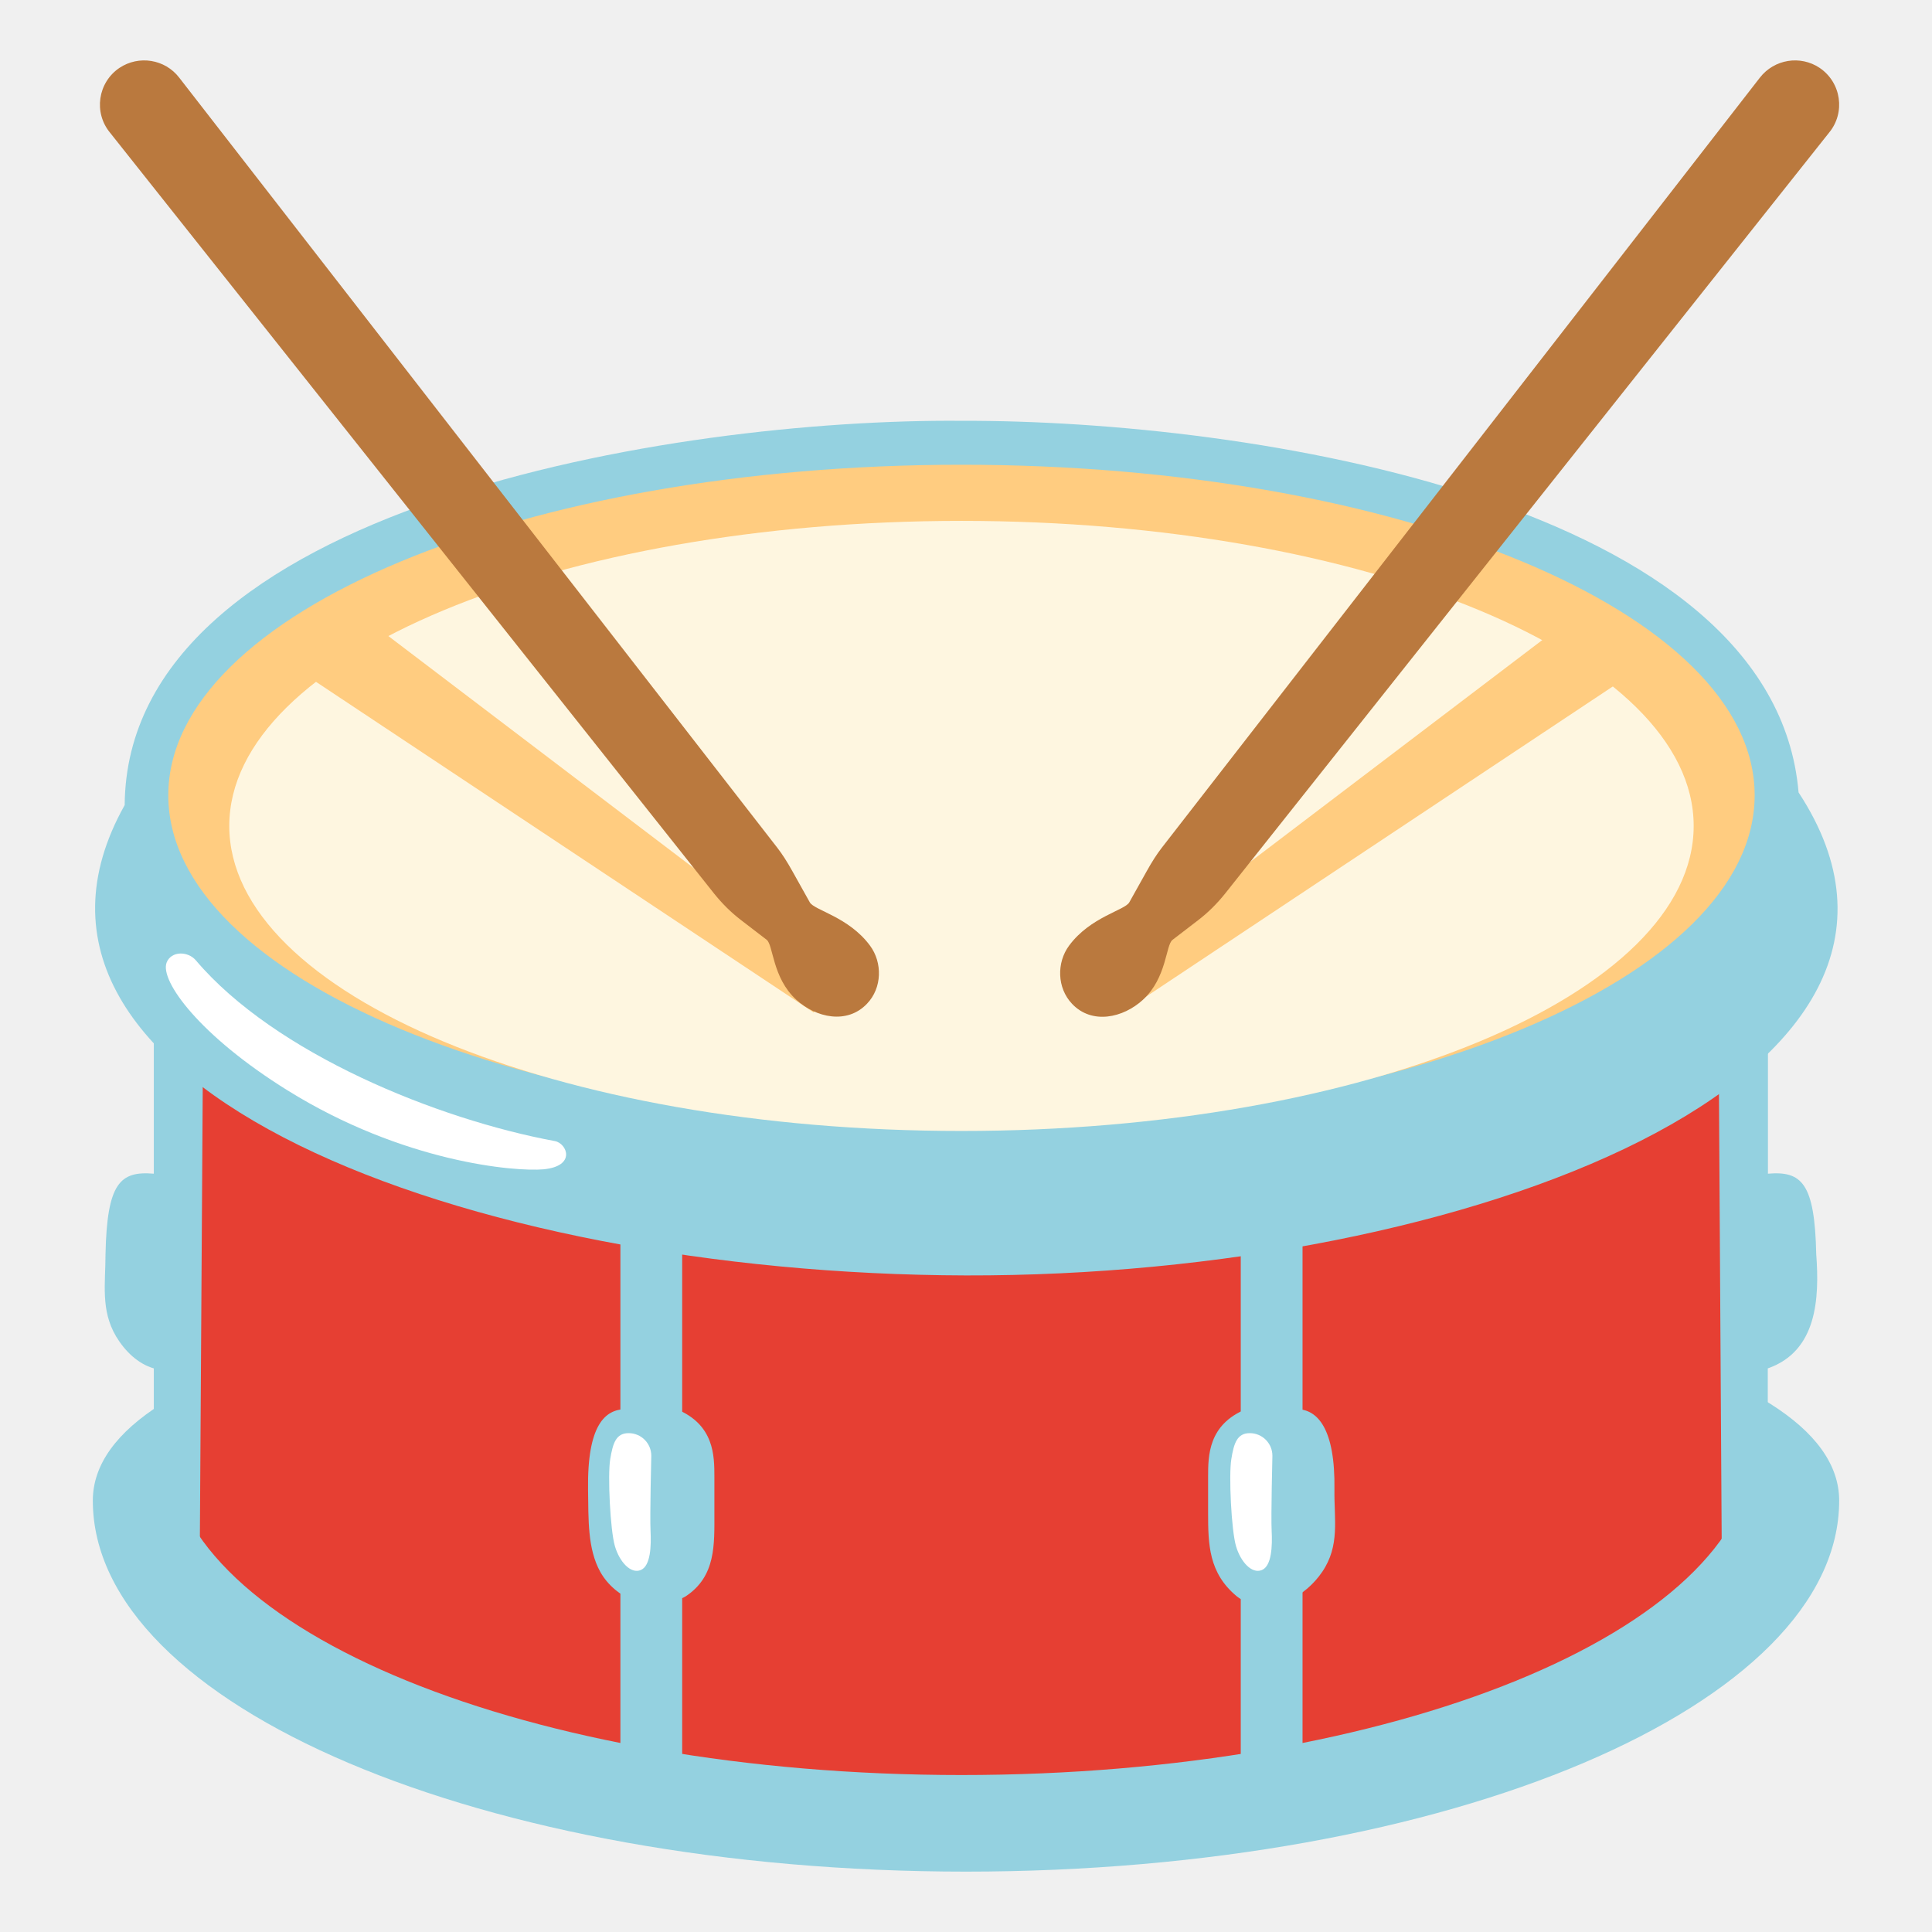
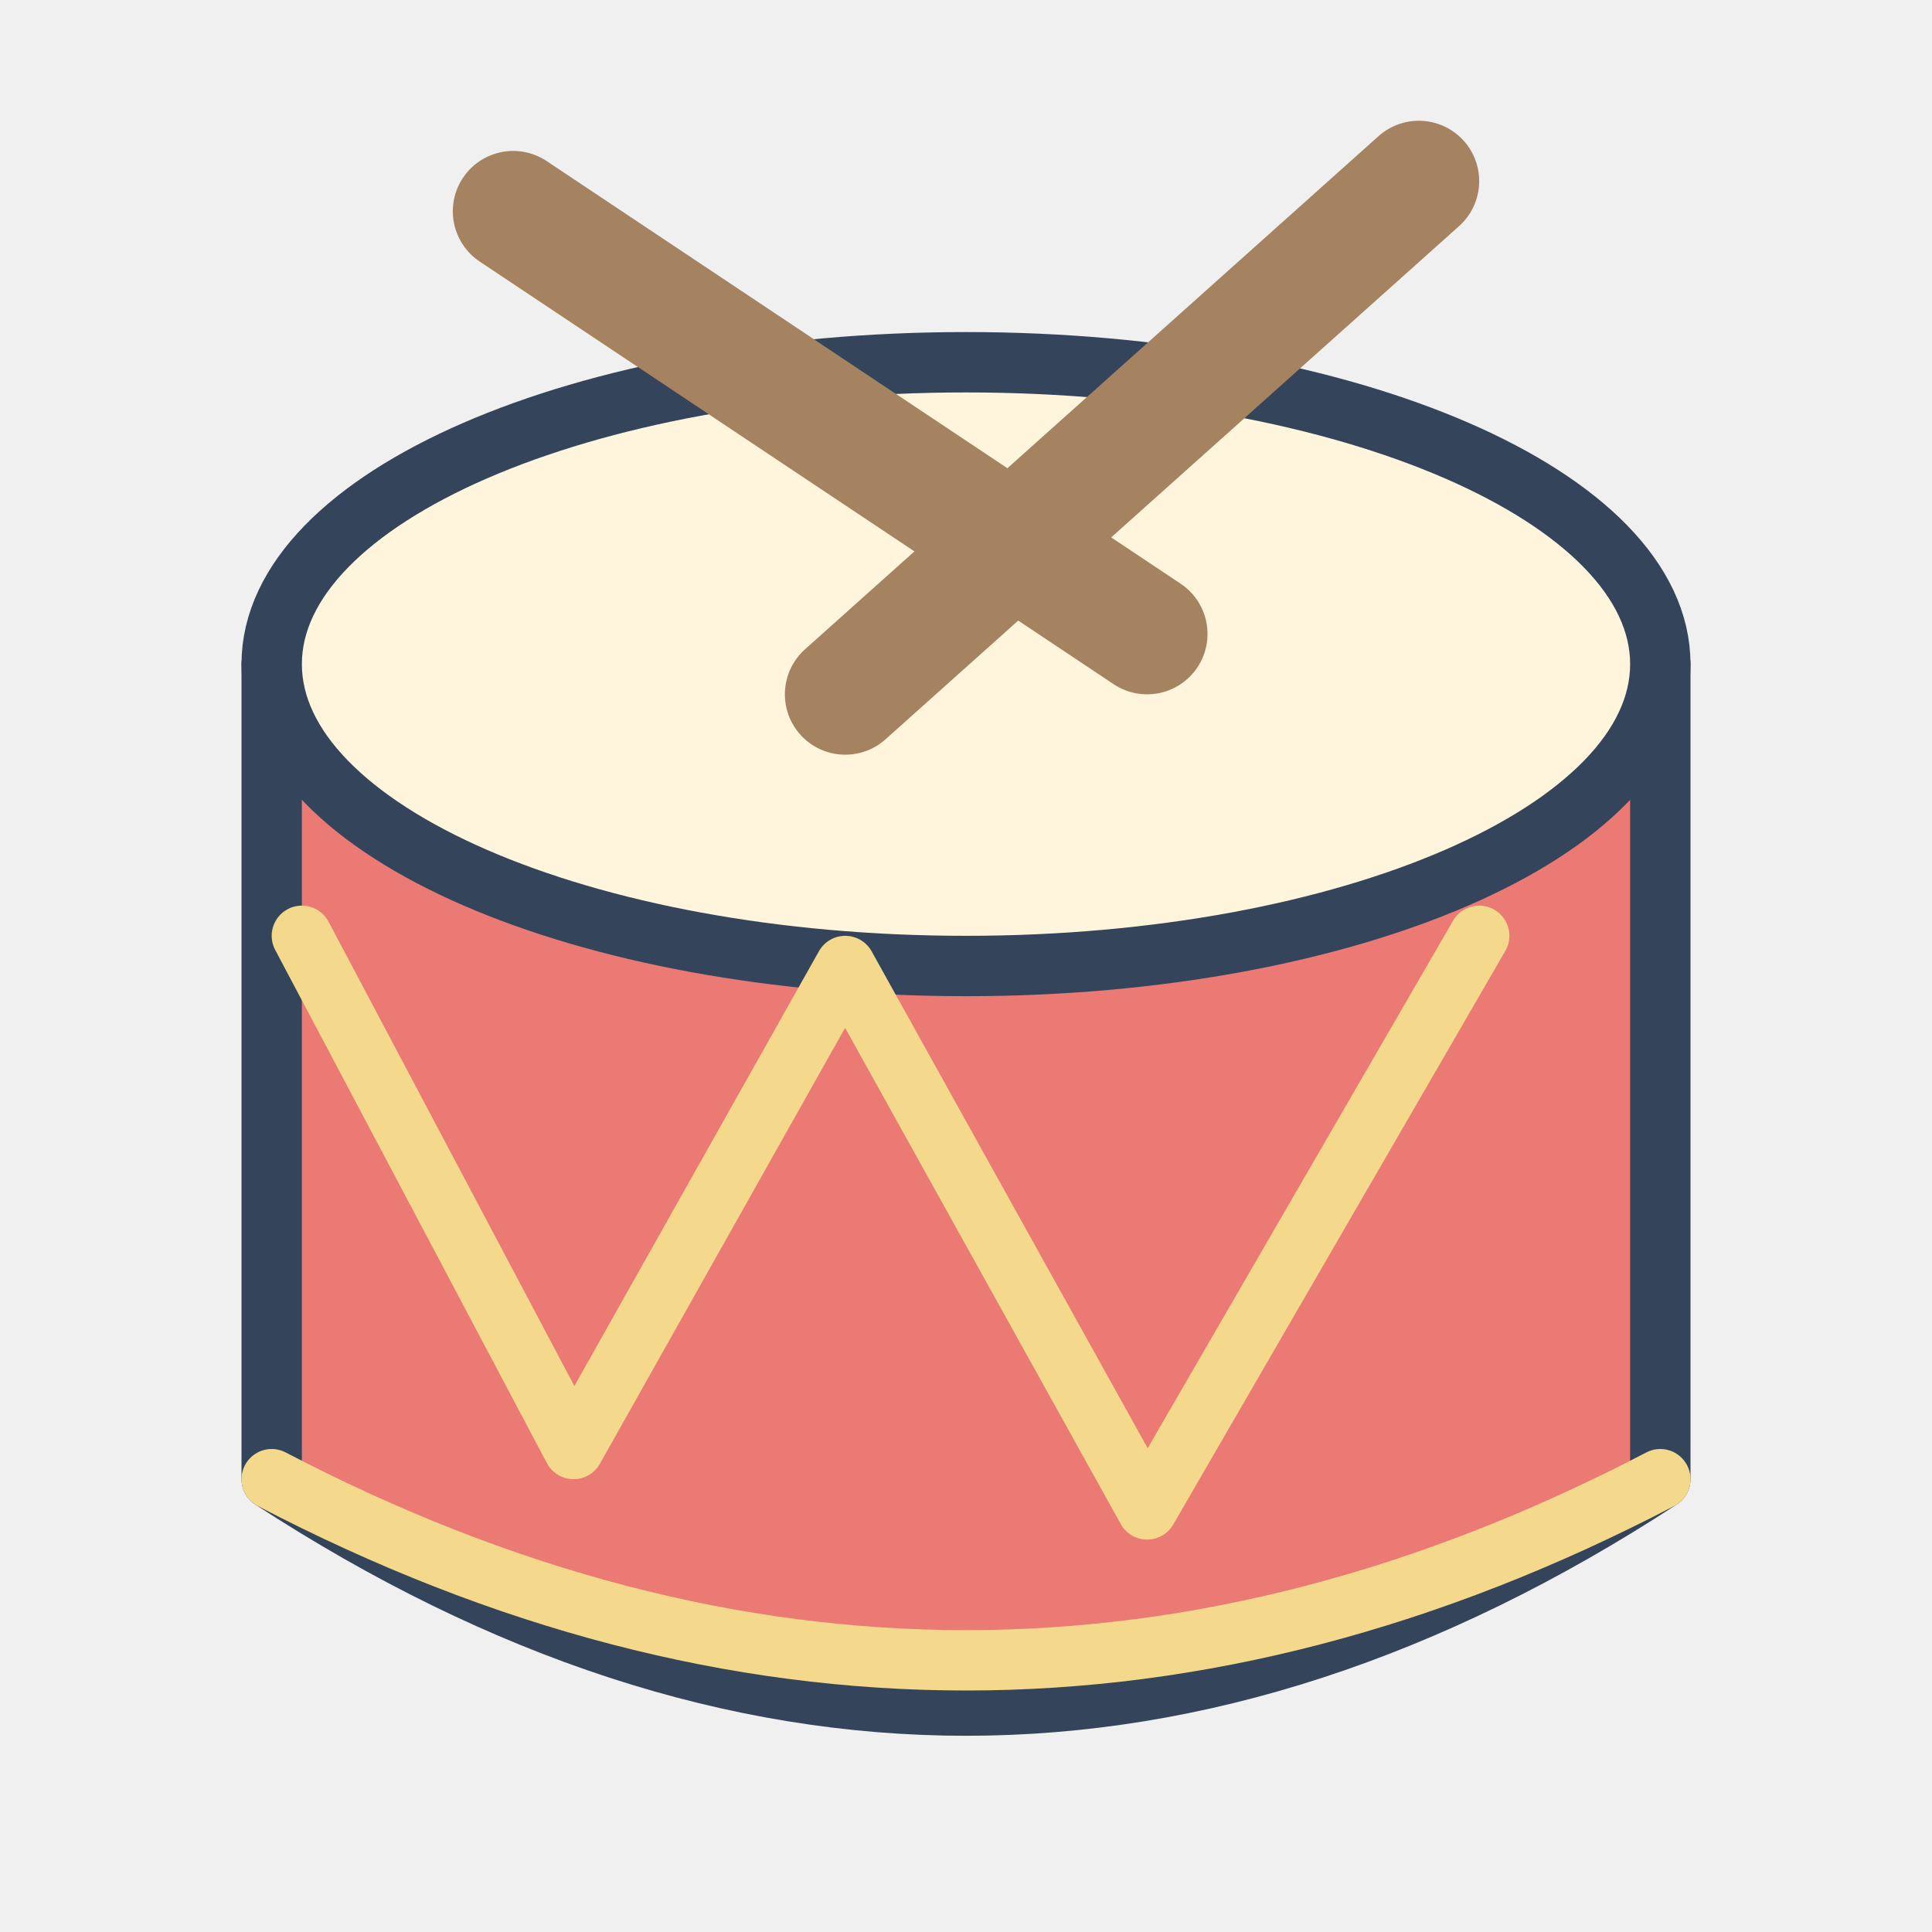
- <svg xmlns="http://www.w3.org/2000/svg" version="1.1" id="Layer_2" x="0px" y="0px" viewBox="0 0 128 128" style="enable-background:new 0 0 128 128;" xml:space="preserve">
-   <g>
-     <g>
-       <path style="fill:#94D1E0;" d="M6.15,99.42c0-9.65,25.9-14.93,57.85-14.93s57.85,5.28,57.85,14.93C121.85,113,95.95,124,64,124    S6.15,113,6.15,99.42z" />
-       <path style="fill:#E63F33;" d="M11.15,50.68v45.55h0.03c0.67,11.85,23.92,21.37,52.52,21.37s51.85-9.52,52.52-21.37h0.03V50.68    H11.15z" />
-       <g>
-         <path style="fill:#BDBDBD;" d="M23.43,75.64c10.89,4.54,25.19,7.04,40.27,7.04s29.42-2.41,40.27-7.04     c9.75-4.16,10.74-6.92,12.28-8.51v-6.05c-2.85,3.78-7.66,7.17-14.23,9.9c-10.29,4.29-23.9,6.65-38.33,6.65     s-28.04-2.36-38.33-6.65c-6.56-2.74-11.37-6.12-14.23-9.9v7.37l5.05,3.56C18.36,73.32,20.77,74.53,23.43,75.64z" />
-       </g>
-       <line style="fill:none;stroke:#94D1E0;stroke-width:4.093;stroke-linecap:round;stroke-miterlimit:10;" x1="43.15" y1="76.8" x2="43.15" y2="117.29" />
-       <line style="fill:none;stroke:#94D1E0;stroke-width:4.093;stroke-linecap:round;stroke-miterlimit:10;" x1="84.25" y1="76.8" x2="84.25" y2="117.29" />
-       <path style="fill:#94D1E0;" d="M42.01,106.05c-0.93-0.34-1.76-1.05-2.24-1.91c-0.85-1.53-0.78-3.49-0.81-5.45    c-0.06-4.27,1.12-5.33,2.51-5.33h3.35c2.51,1.03,2.51,3.1,2.51,4.49c0,1.45,0,0.93,0,2.38c0,2.1,0.11,4.2-1.9,5.53    C45.24,105.89,43.68,106.66,42.01,106.05z" />
-       <path style="fill:#94D1E0;" d="M85.36,106.05c0.9-0.41,1.69-1.1,2.24-1.91c1.19-1.75,0.78-3.49,0.81-5.45    c0.06-4.04-1.12-5.33-2.51-5.33h-3.35c-2.51,1.03-2.51,3.1-2.51,4.49c0,1.45,0,0.93,0,2.38c0,2.1,0.04,3.99,1.9,5.53    C82.8,106.47,84.45,106.47,85.36,106.05z" />
-       <path style="fill:#94D1E0;" d="M120.33,83.09c-0.1-4.71-0.96-5.52-3.2-5.33c0-8.64,0-16.43,0-16.43l-3.3,2.04l0.24,39.24    c0,0,3.05,0.94,3.05-2.35c0-0.97,0-4.75,0-9.6C120.38,89.52,120.55,86.05,120.33,83.09z" />
-       <path style="fill:#94D1E0;" d="M13.49,62.86l-3.3-2.04c0,0,0,8.1,0,16.94c-2.24-0.19-3.1,0.62-3.2,5.33c0,1.96-0.33,3.7,0.7,5.45    c0.59,0.98,1.44,1.81,2.5,2.12c0,4.66,0,8.27,0,9.21c0,3.29,3.05,2.35,3.05,2.35L13.49,62.86z" />
-       <g>
-         <path style="fill:#94D1E0;" d="M119.16,52.5C117.53,33.25,82.8,27.82,63.7,27.88C44.77,27.72,8.41,33.57,8.26,53.34     C-2.17,71.96,30.89,84.42,64,84.5C97.22,84.58,131.53,71.34,119.16,52.5z" />
-         <ellipse style="fill:#FFCC80;" cx="63.7" cy="52.69" rx="52.55" ry="21.9" />
-         <ellipse style="fill:#FEF6E0;" cx="63.7" cy="54.72" rx="48.51" ry="20.21" />
-       </g>
-       <g>
-         <polygon style="fill:#FFCC80;" points="53.91,67.08 18.96,43.86 24.48,41.19 55.54,64.79    " />
-       </g>
-       <g>
-         <polygon style="fill:#FFCC80;" points="74.35,67.08 109.29,43.86 103.78,41.19 72.71,64.79    " />
-       </g>
-       <path style="fill:#BA793E;" d="M57.64,62.65c-1.41-1.91-3.7-2.34-3.99-2.87l-1.14-2.04c-0.39-0.7-0.68-1.14-1-1.56L11.87,5.14    C10.93,3.92,9.2,3.64,7.91,4.5C6.48,5.47,6.19,7.46,7.29,8.79l40.02,50.41c0.53,0.66,1.13,1.26,1.8,1.77l1.68,1.29    c0.45,0.34,0.37,2.51,1.96,3.97c1.32,1.21,3.38,1.65,4.69,0.27C58.45,65.45,58.47,63.77,57.64,62.65z" />
-       <path style="fill:#BA793E;" d="M70.83,62.65c1.41-1.91,3.7-2.34,3.99-2.87l1.14-2.04c0.39-0.7,0.68-1.14,1-1.56L116.6,5.14    c0.95-1.22,2.68-1.5,3.96-0.64c1.43,0.97,1.72,2.96,0.62,4.29L81.16,59.21c-0.53,0.66-1.13,1.26-1.8,1.77l-1.68,1.29    c-0.45,0.34-0.37,2.51-1.96,3.97c-1.32,1.21-3.38,1.65-4.69,0.27C70.02,65.45,70,63.77,70.83,62.65z" />
-     </g>
-     <g>
-       <path style="fill:#FFFFFF;" d="M19.05,72.24c-5.81-3.61-8.48-7.26-8.01-8.47c0.3-0.77,1.41-0.77,1.94-0.14    c5.25,6.18,16.01,10.53,23.78,11.97c0.81,0.15,1.43,1.66-0.75,1.87C34.12,77.64,26.72,77.01,19.05,72.24z" />
-     </g>
-     <g>
-       <path style="fill:#FFFFFF;" d="M83.6,104.02c-0.66,0.27-1.4-0.53-1.71-1.58c-0.31-1.05-0.49-4.71-0.31-5.78    c0.17-1.06,0.39-1.71,1.22-1.71s1.5,0.67,1.5,1.5c0,0-0.1,4-0.05,4.97C84.3,102.41,84.26,103.75,83.6,104.02z" />
-     </g>
-     <g>
-       <path style="fill:#FFFFFF;" d="M42.45,104.02c-0.66,0.27-1.4-0.53-1.71-1.58s-0.49-4.71-0.31-5.78s0.39-1.71,1.22-1.71    s1.5,0.67,1.5,1.5c0,0-0.1,4-0.05,4.97C43.15,102.41,43.11,103.75,42.45,104.02z" />
-     </g>
+ <svg xmlns="http://www.w3.org/2000/svg" class="diagram-bild" viewBox="0 0 64 64" aria-hidden="true" focusable="false">
+   <g stroke="#34445B" stroke-width="2" stroke-linecap="round" stroke-linejoin="round">
+     <path d="M9 22V49Q32 64 55 49V22Z" fill="#EB7974" />
+     <ellipse cx="32" cy="22" rx="23" ry="10" fill="#FFF4DC" />
+     <path d="M10 31L19 48L28 32L38 50L49 31M9 49Q32 61 55 49" fill="none" stroke="#F4D98C" />
+     <path d="M17 7L38 21M47 6L28 23" fill="none" stroke="#A58260" stroke-width="4" />
  </g>
</svg>
